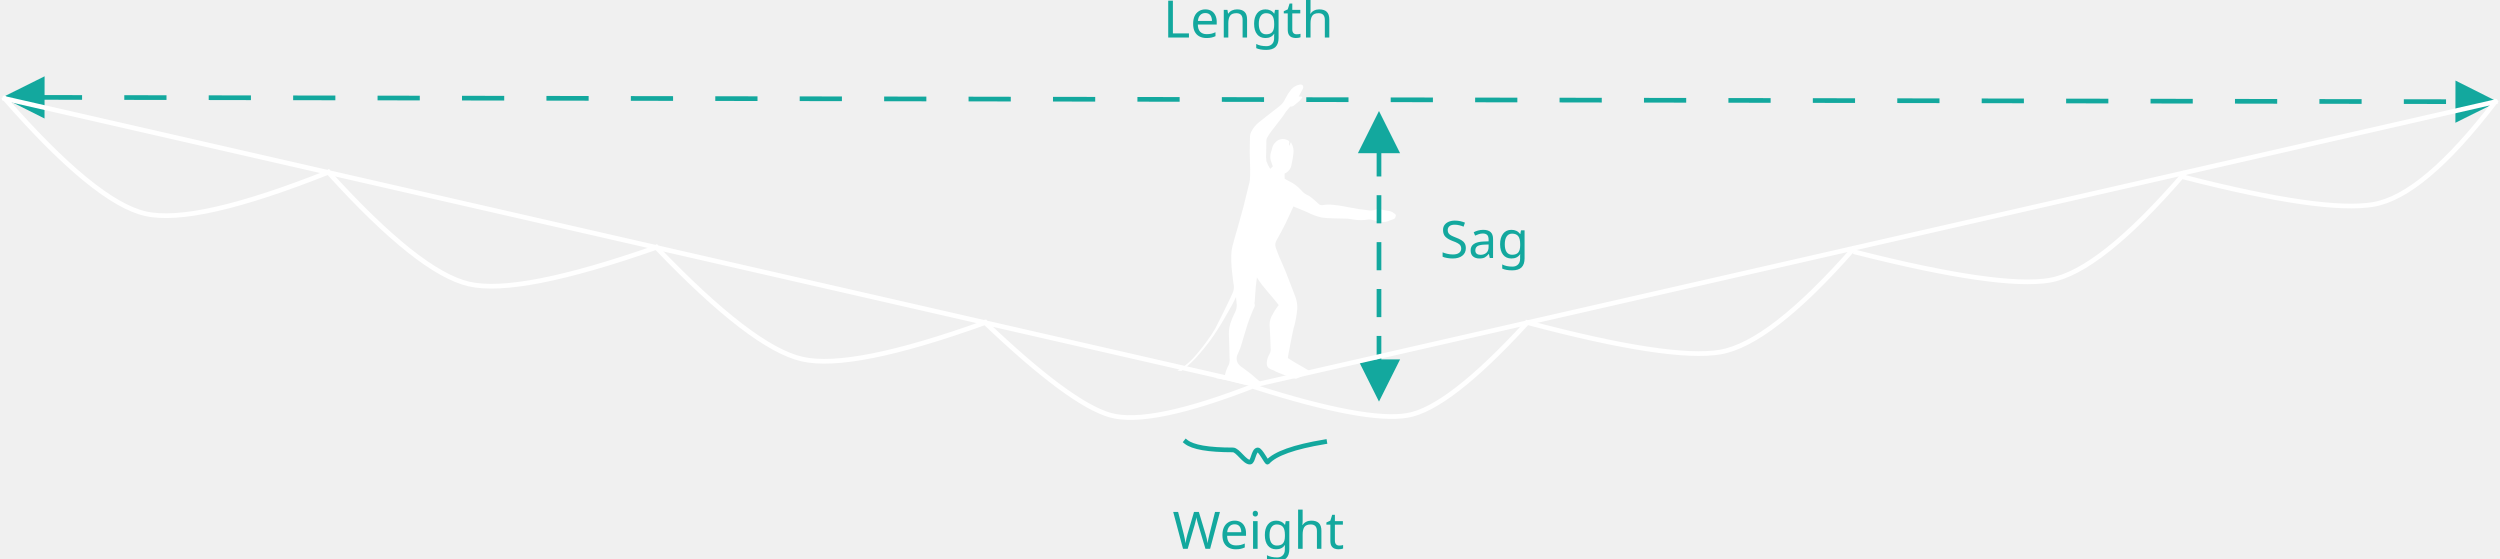
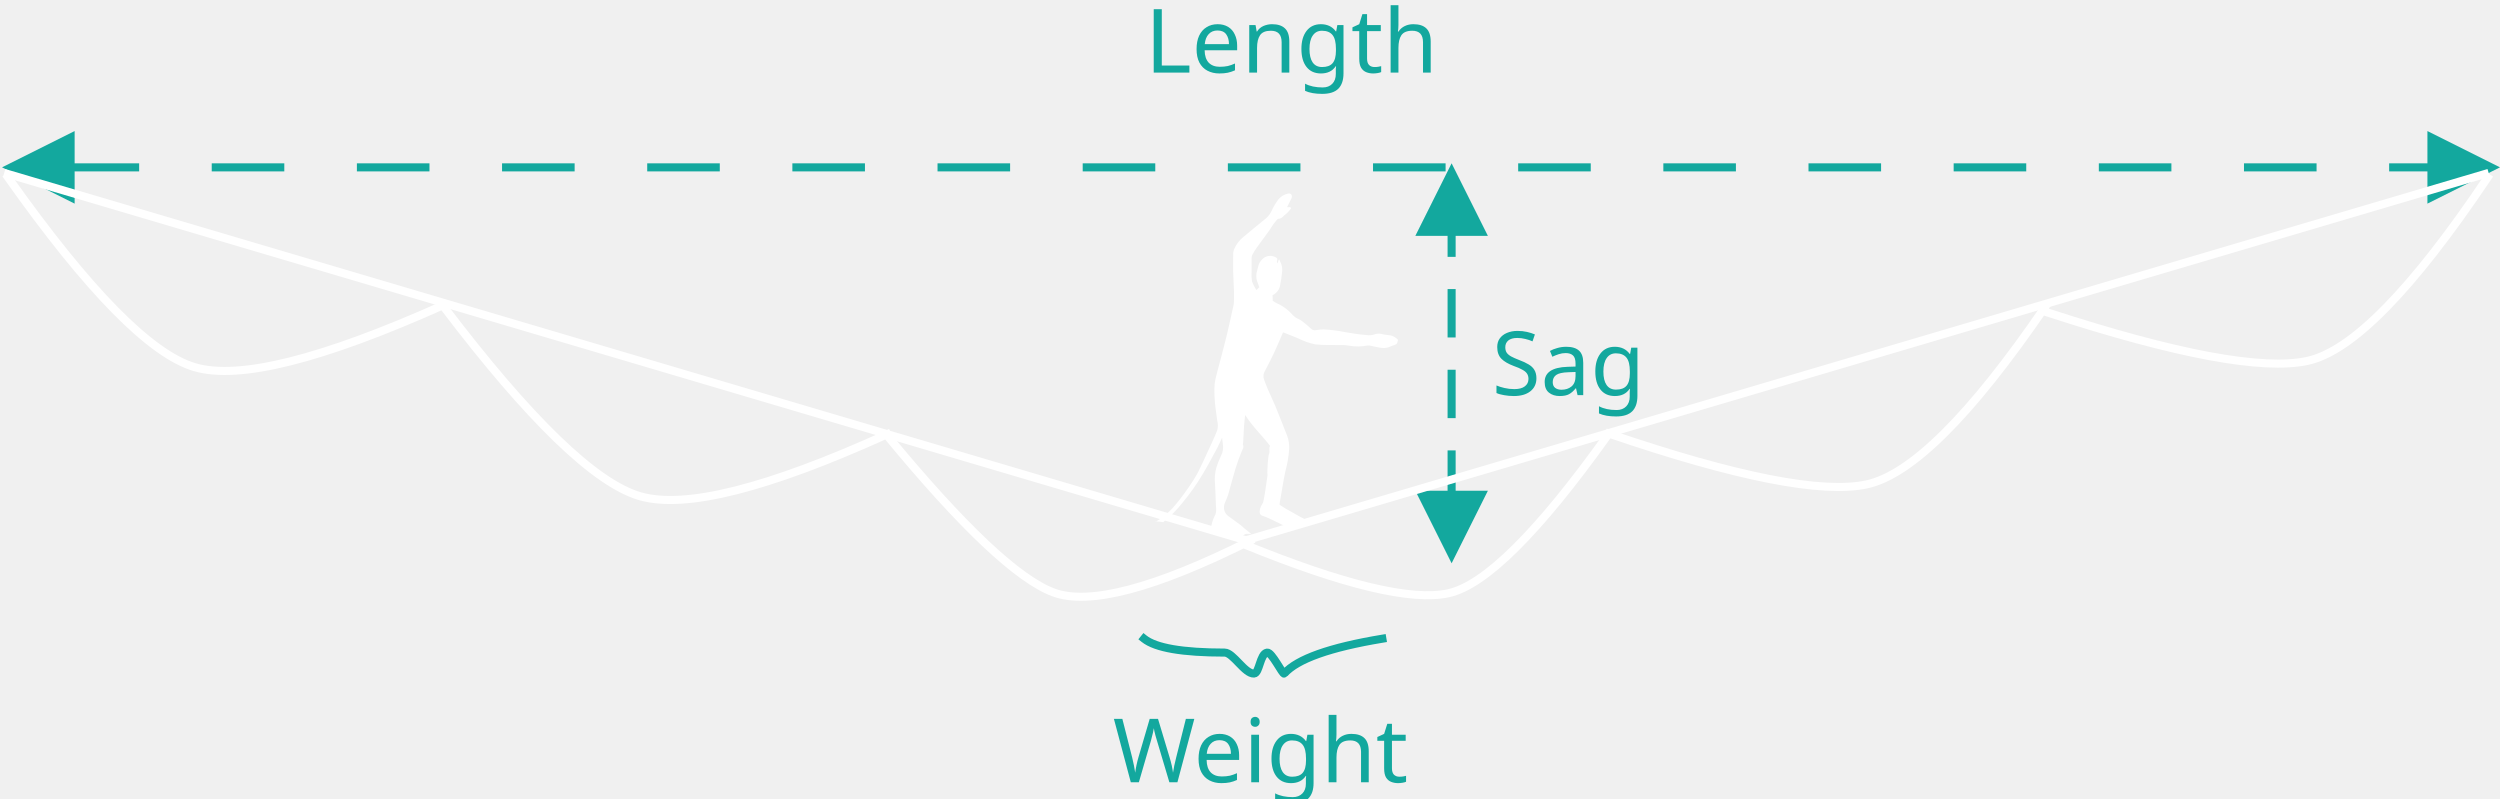
- <svg xmlns="http://www.w3.org/2000/svg" width="533" height="119" viewBox="0 0 533 119">
+ <svg xmlns="http://www.w3.org/2000/svg" width="310" height="99" viewBox="0 0 310 99">
  <g fill="none" fill-rule="evenodd">
-     <path d="M252.863 94.198c1.438 1.15 4.77 1.724 9.996 1.724 1.052 0 2.484 2.647 3.641 2.6.667-.027.737-2.448 1.616-2.6.593-.102 1.96 2.8 2.138 2.6 1.597-1.801 5.65-3.243 12.158-4.324" stroke="#13A89E" stroke-linecap="square" />
-     <path d="M258.686 80.486c1.078.233 1.893.4 2.108.408 1.344.05-.828-.056-.052-.005.595.038 4.464 1.197 5.712 1.34.685.077 1.357-.56 1.686-.562.096 0 .395.021.925.017-.7-.502-2.119-1.737-2.246-1.87-.43-.348-.886-.678-1.335-1.008-.334-.254-.696-.496-1.031-.76-.301-.24-.53-.54-.667-.873a2.054 2.054 0 0 1 .107-1.707c.211-.502.465-.995.627-1.514.5-1.615.943-3.246 1.47-4.856.345-1.052.767-2.085 1.2-3.109.17-.408.503-.756.27-1.244-.045-.106.016-.23.037-.345.077-1.062.14-2.129.23-3.19.057-.646.15-1.285.244-2.058 1.361 2.213 3.212 3.97 4.65 5.886-.317.441-.618.807-.86 1.21-.244.404-.465.827-.69 1.241a4.16 4.16 0 0 0-.367 2.27c.09 1.627.168 3.256.216 4.883a1.704 1.704 0 0 1-.251.817 4.11 4.11 0 0 0-.593 1.806c-.03.84.215 1.213 1.031 1.55.192.048.376.119.547.21.525.357 3.352 1.41 4.61 1.737.554-.182 1.382-.544 2.484-1.085.594.035.792.056.594.062.026-.558-.385-.79-.769-1.019-.924-.55-1.868-1.07-2.795-1.615-.407-.241-.795-.508-1.203-.77.019-.177.02-.312.047-.443.397-1.908.694-3.834 1.134-5.738.428-1.423.703-2.884.823-4.361a6.256 6.256 0 0 0-.37-2.416c-.72-1.862-1.415-3.73-2.153-5.584-.417-1.047-.914-2.055-1.347-3.107-.262-.616-.478-1.25-.714-1.876a1.833 1.833 0 0 1 .2-1.624 85.338 85.338 0 0 0 1.878-3.54c.582-1.174 1.103-2.377 1.68-3.627.98.404 1.947.78 2.896 1.198.994.52 2.06.913 3.166 1.166.813.105 1.632.16 2.45.171 1.03.042 2.06.034 3.09.071.333.013.662.113.999.148a9.664 9.664 0 0 0 3.445.018c.25-.02.5.013.736.094.658.135 1.307.326 1.973.41a3.099 3.099 0 0 0 1.829-.311 3.42 3.42 0 0 1 .589-.19c.256-.087.514-.206.57-.487.094-.475.273-.414-.266-.827a2.5 2.5 0 0 0-1.421-.557 12.23 12.23 0 0 1-1.422-.269 2.281 2.281 0 0 0-1.233.08 3.25 3.25 0 0 1-1.56.088 38.867 38.867 0 0 1-4.102-.637 28.576 28.576 0 0 0-3.988-.571 7.342 7.342 0 0 0-1.502.122 1.044 1.044 0 0 1-.945-.327 18.98 18.98 0 0 0-1.666-1.433 2.508 2.508 0 0 0-.582-.36 3.325 3.325 0 0 1-1.31-.97 8.375 8.375 0 0 0-2.854-2.11c-.26-.124-.497-.29-.753-.445l-.02-1.071c.831-.376 1.391-1.118 1.49-1.97.163-.723.296-1.444.375-2.19a3.342 3.342 0 0 0-.39-2.275.877.877 0 0 1-.071-.231l-.141.07-.22.664a.574.574 0 0 1-.057-.59c.1-.306-.04-.464-.331-.602-.857-.462-1.94-.29-2.563.408-.34.318-.582.715-.701 1.15-.115.473-.281.934-.388 1.408a3.25 3.25 0 0 0 .224 1.842c.096.247.178.507.268.783l-.563.515a8.41 8.41 0 0 1-.8-1.618 7.165 7.165 0 0 1-.058-1.745c.002-.817.015-1.633.04-2.448a1.82 1.82 0 0 1 .138-.786c.277-.498.591-.978.939-1.436.789-1.03 1.584-2.04 2.365-3.069.288-.38.517-.796.802-1.174.247-.329.537-.633.813-.946.024-.028.07-.066.101-.062.56.058.88-.336 1.207-.629.52-.363.967-.807 1.32-1.313-.18-.356-.479-.108-.769-.22.226-.436.455-.857.68-1.281a2.26 2.26 0 0 0 .245-.516c.12-.516-.226-.851-.785-.713a3.22 3.22 0 0 0-1.772 1.042 10.832 10.832 0 0 0-1.237 1.941 4.163 4.163 0 0 1-1.206 1.577c-1.508 1.14-2.967 2.329-4.45 3.487a5.989 5.989 0 0 0-1.597 1.979 2.536 2.536 0 0 0-.285 1.228c.002 1.031-.066 2.063-.056 3.096.01 1.244.083 2.491.098 3.736.012.738-.006 1.468-.058 2.218a6.641 6.641 0 0 1-.231 1.082c-.384 1.57-.752 3.147-1.16 4.714-.379 1.45-.795 2.89-1.2 4.335-.376 1.332-.79 2.652-1.128 3.993a9.011 9.011 0 0 0-.251 1.968 23.85 23.85 0 0 0 .078 2.685c.086 1.066.248 2.127.37 3.193a3.43 3.43 0 0 1-.032 1.844c-.305.7-.61 1.397-.955 2.086-.961 1.96-1.894 3.93-2.914 5.864-.5.85-1.046 1.675-1.636 2.472-.065.1-.145.19-.213.288a39.79 39.79 0 0 1-2.972 3.661 14.862 14.862 0 0 1-3.35 2.573c-.067-.12.312-.109.96-.015l.125-.083a22.524 22.524 0 0 0 3.887-3.73 39.689 39.689 0 0 0 3.763-5.05c1.041-1.618 1.965-3.3 2.917-4.965.344-.604.629-1.237.977-1.926.046.446.06.804.12 1.159a3.456 3.456 0 0 1-.417 2.286 14.18 14.18 0 0 0-.911 2.204 7.862 7.862 0 0 0-.282 2.957c.063 1.413.076 2.834.112 4.261.069.484.034.972-.102 1.439a7.712 7.712 0 0 0-.985 3.045c-.756-.063-1.475-.116-2.189-.185l-.174-.017z" fill="#FFF" fill-rule="nonzero" />
-     <path d="M293.5 76.62v-5h1v5h4l-4.5 9-4.5-9h4zm1-43.952v4.951h-1v-4.951h-4l4.5-9 4.5 9h-4zm0 34.951h-1v-6h1v6zm0-10h-1v-6h1v6zm0-10h-1v-6h1v6zM9.5 20.265l7.999.014-.002 1-7.998-.014-.007 4L.5 20.75l9.008-4.484-.007 4zm523 1.428l-9.008 4.484.016-9 8.992 4.516zm-506.003-.398l.002-1 9 .016-.002 1-9-.016zm18 .032l.002-1 9 .016-.002 1-9-.016zm18 .032l.002-1 9 .016-.002 1-9-.016zm18 .032l.002-1 9 .016-.002 1-9-.016zm18 .032l.002-1 9 .016-.002 1-9-.016zm18 .032l.002-1 9 .016-.002 1-9-.016zm18 .032l.002-1 9 .016-.002 1-9-.016zm18 .032l.002-1 9 .016-.002 1-9-.016zm18 .032l.002-1 9 .016-.002 1-9-.016zm18 .032l.002-1 9 .016-.002 1-9-.016zm18 .032l.002-1 9 .016-.002 1-9-.016zm18 .032l.002-1 9 .015-.002 1-9-.015zm18 .031l.002-1 9 .016-.002 1-9-.016zm18 .032l.002-1 9 .016-.002 1-9-.016zm18 .032l.002-1 9 .016-.002 1-9-.016zm18 .032l.002-1 9 .016-.002 1-9-.016zm18 .032l.002-1 9 .016-.002 1-9-.016zm18 .032l.002-1 9 .016-.002 1-9-.016zm18 .032l.001-1 9 .016-.001 1-9-.016zm18 .032l.001-1 9 .016-.001 1-9-.016zm18 .032l.001-1 9 .016-.001 1-9-.016zm18 .032l.001-1 9 .016-.001 1-9-.016zm18 .032l.001-1 9 .016-.001 1-9-.016zm18 .032l.001-1 9 .016-.001 1-9-.016zm18 .032l.001-1 9 .016-.001 1-9-.016zm18 .032l.001-1 9 .016-.002 1-9-.016zm18 .032l.001-1 9 .016-.002 1-9-.016zm18 .031l.001-1 9 .016-.002 1-9-.016z" fill="#13A89E" fill-rule="nonzero" />
+     <path d="M141.863 79.198c1.438 1.15 4.77 1.724 9.996 1.724 1.052 0 2.484 2.647 3.641 2.6.667-.027.737-2.448 1.616-2.6.593-.102 1.96 2.8 2.138 2.6 1.597-1.801 5.65-3.243 12.158-4.324" stroke="#13A89E" stroke-linecap="square" />
+     <path d="M149.415 65.74c.16.027.273.043.327.044.876.016-.54-.027-.034-.003.388.018 2.92.736 3.734.815.447.043.878-.387 1.091-.393.064-.001.265.01.623 0-.49-.37-1.216-.992-1.29-1.069-.284-.224-.584-.437-.88-.649-.22-.164-.458-.32-.68-.49a1.442 1.442 0 0 1-.442-.569 1.378 1.378 0 0 1 .051-1.13c.133-.335.293-.664.393-1.01.308-1.073.58-2.158.907-3.229.213-.7.477-1.388.748-2.07.107-.273.32-.507.163-.827-.03-.07.008-.152.02-.229.04-.703.069-1.41.117-2.113.03-.427.084-.851.137-1.364.91 1.447 2.133 2.586 3.09 3.835-.202.296.024.724-.13.994-.11.192-.26 2.161-.19 2.674-.149 1.197-.469 3.227-.566 3.395-.214.372-.377.607-.404 1.028-.011.556.24.521.776.734.125.029 1.77.827 1.883.885.231.154.721.306 1.19.413.343-.14.8-.36 1.371-.658.352-.108.463-.16.334-.153.011-.37-.205-.33-.458-.477-.607-.352-1.227-.685-1.837-1.034-.267-.155-.523-.326-.791-.494.01-.117.01-.207.026-.294.239-1.266.411-2.544.679-3.808.263-.947.427-1.917.49-2.895a4.19 4.19 0 0 0-.267-1.593c-.488-1.223-.96-2.45-1.46-3.666-.282-.688-.617-1.348-.91-2.038-.176-.404-.324-.82-.484-1.232a1.23 1.23 0 0 1 .113-1.077c.41-.78.82-1.58 1.186-2.364.366-.784.694-1.586 1.055-2.42.643.255 1.277.491 1.899.757a8.46 8.46 0 0 0 2.074.731c.53.06 1.064.086 1.597.083.671.015 1.341-.003 2.012.009.218.004.433.066.653.085a6.199 6.199 0 0 0 2.244-.031c.161-.016.325.002.48.053.43.08.854.199 1.289.247.413.047.83-.033 1.187-.23.122-.055.25-.099.382-.132.166-.06.332-.142.366-.329.057-.316.173-.277-.182-.544a1.608 1.608 0 0 0-.931-.35 7.842 7.842 0 0 1-.929-.16 1.465 1.465 0 0 0-.802.068c-.324.109-.674.136-1.015.077-.899-.074-1.792-.199-2.677-.37a18.318 18.318 0 0 0-2.603-.328c-.33 0-.656.033-.977.1a.672.672 0 0 1-.618-.205c-.348-.33-.715-.64-1.1-.927a1.622 1.622 0 0 0-.383-.23 2.158 2.158 0 0 1-.863-.626 5.435 5.435 0 0 0-1.881-1.36c-.17-.08-.327-.186-.495-.285l-.024-.708c.537-.26.894-.757.95-1.322.098-.48.177-.958.22-1.452a2.236 2.236 0 0 0-.277-1.5.585.585 0 0 1-.049-.152l-.09.049-.137.441a.384.384 0 0 1-.044-.389c.063-.204-.03-.307-.221-.395-.563-.294-1.266-.167-1.665.302-.218.215-.371.48-.444.77-.07.314-.174.62-.239.936-.062.41-.005.83.166 1.215.065.162.12.333.183.514l-.362.348a5.577 5.577 0 0 1-.538-1.06 4.81 4.81 0 0 1-.056-1.153c-.007-.54-.007-1.08.002-1.62a1.222 1.222 0 0 1 .08-.521c.176-.333.375-.655.597-.962.503-.69 1.01-1.37 1.508-2.059.183-.255.328-.533.51-.786.157-.22.343-.425.519-.636.016-.019.045-.044.066-.043.365.032.569-.233.779-.43a3.5 3.5 0 0 0 .845-.885c-.12-.234-.312-.066-.502-.135.142-.292.287-.574.429-.857a1.51 1.51 0 0 0 .154-.344c.073-.342-.156-.56-.518-.462a2.1 2.1 0 0 0-1.144.711c-.308.407-.57.842-.785 1.3a2.762 2.762 0 0 1-.769 1.058c-.97.772-1.907 1.576-2.86 2.36a3.97 3.97 0 0 0-1.02 1.33 1.702 1.702 0 0 0-.173.815c.013.682-.021 1.366-.003 2.048.02.823.08 1.647.102 2.47.016.488.012.971-.014 1.467a4.46 4.46 0 0 1-.14.72c-.233 1.042-.456 2.09-.705 3.131-.232.964-.488 1.921-.737 2.882-.23.885-.486 1.763-.692 2.654a6.056 6.056 0 0 0-.143 1.305c-.006.593.02 1.185.079 1.775.067.704.184 1.403.274 2.107.109.401.109.82-.001 1.22-.192.466-.383.932-.6 1.391-.606 1.308-1.192 2.623-1.837 3.914-.316.569-.663 1.121-1.039 1.656-.04.066-.092.127-.135.193a26.37 26.37 0 0 1-1.897 2.458 9.744 9.744 0 0 1-2.154 1.744c-.057-.099.34-.07.962.026a14.837 14.837 0 0 0 2.447-2.48 26.35 26.35 0 0 0 2.397-3.387c.661-1.082 1.245-2.206 1.848-3.319.218-.404.396-.826.615-1.286.035.294.049.53.091.765a2.32 2.32 0 0 1-.247 1.517 9.493 9.493 0 0 0-.57 1.47 5.282 5.282 0 0 0-.153 1.958c.055.934.079 1.873.117 2.817.05.319.033.642-.051.952a5.171 5.171 0 0 0-.61 2.027l-.703-.045z" fill="#FFF" fill-rule="nonzero" />
+     <path d="M179.5 60.848v-5h1v5h4l-4.5 9-4.5-9h4zm1-31.598v2.598h-1V29.25h-4l4.5-9 4.5 9h-4zm0 22.598h-1v-6h1v6zm0-10h-1v-6h1v6zM9.254 20.25h8v1h-8v4l-9-4.5 9-4.5v4zm291.746 1h-4.746v-1H301v-4l9 4.5-9 4.5v-4zm-274.746 0v-1h9v1h-9zm18 0v-1h9v1h-9zm18 0v-1h9v1h-9zm18 0v-1h9v1h-9zm18 0v-1h9v1h-9zm18 0v-1h9v1h-9zm18 0v-1h9v1h-9zm18 0v-1h9v1h-9zm18 0v-1h9v1h-9zm18 0v-1h9v1h-9zm18 0v-1h9v1h-9zm18 0v-1h9v1h-9zm18 0v-1h9v1h-9zm18 0v-1h9v1h-9zm18 0v-1h9v1h-9z" fill="#13A89E" fill-rule="nonzero" />
    <g stroke="#FFF" stroke-linecap="square">
-       <path d="M1 21c12.895 14.736 22.89 22.92 29.984 24.552 7.094 1.633 20.1-1.309 39.016-8.823M70 36.729c12.895 14.25 22.89 22.191 29.984 23.823 7.094 1.633 20.408-.97 39.941-7.807M139.925 52.745c13.611 14.24 23.964 22.175 31.059 23.807 7.094 1.633 20.108-.959 39.04-7.773M325.674 68.779c20.29 5.389 33.982 7.482 41.074 6.28 7.092-1.203 16.553-8.526 28.381-21.971M395.674 53.779c20.447 5.183 34.217 7.174 41.309 5.971 7.092-1.203 16.652-8.774 28.68-22.715M465.674 37.779c19.792 5.071 33.234 7.006 40.326 5.804 7.092-1.203 15.759-8.5 26-21.89M210.024 68.779c12.04 11.475 20.903 18.043 26.593 19.704 5.69 1.661 16.151-.5 31.383-6.483M267.52 82.51c15.851 5.037 26.698 7.054 32.54 6.053 5.842-1.001 14.297-7.53 25.365-19.584" />
-       <path d="M1 21l266.782 61L532 21.692" />
+       <path d="M1 22c9.958 14.077 17.676 21.922 23.155 23.534 5.479 1.612 15.76-.959 30.845-7.713M55 38c10.68 14.075 18.802 21.92 24.368 23.532 5.567 1.614 15.777-.948 30.632-7.683M199.537 53.779c15.786 5.389 26.437 7.482 31.955 6.28 5.518-1.203 12.878-8.526 22.08-21.971M253.996 38.779c15.907 5.183 26.62 7.174 32.138 5.971 5.517-1.203 12.955-8.774 22.312-22.715M110 54c9.344 11.336 16.225 17.824 20.641 19.465 4.417 1.641 12.536-.494 24.359-6.404M154.295 67.51c12.331 5.037 20.77 7.054 25.315 6.053 4.545-1.001 11.122-7.53 19.733-19.584" />
+       <path d="M1 21.582L154.497 67l153.616-45.418" />
    </g>
-     <text font-family="Metropolis-Medium, Metropolis" font-size="11" font-weight="400" fill="#13A89E" transform="translate(0 -3)">
-       <tspan x="248" y="11">Length</tspan>
+     <text font-family="Metropolis-Medium, Metropolis" font-size="11" font-weight="400" fill="#13A89E" transform="translate(0 -2)">
+       <tspan x="142" y="11">Length</tspan>
    </text>
-     <text font-family="Metropolis-Medium, Metropolis" font-size="11" font-weight="400" fill="#13A89E" transform="translate(0 -3)">
-       <tspan x="307" y="58">Sag</tspan>
+     <text font-family="Metropolis-Medium, Metropolis" font-size="11" font-weight="400" fill="#13A89E" transform="translate(0 -2)">
+       <tspan x="185" y="51">Sag</tspan>
    </text>
-     <text font-family="Metropolis-Medium, Metropolis" font-size="11" font-weight="400" fill="#13A89E" transform="translate(0 -3)">
-       <tspan x="250" y="120">Weight</tspan>
+     <text font-family="Metropolis-Medium, Metropolis" font-size="11" font-weight="400" fill="#13A89E" transform="translate(0 -2)">
+       <tspan x="138" y="99">Weight</tspan>
    </text>
  </g>
</svg>
